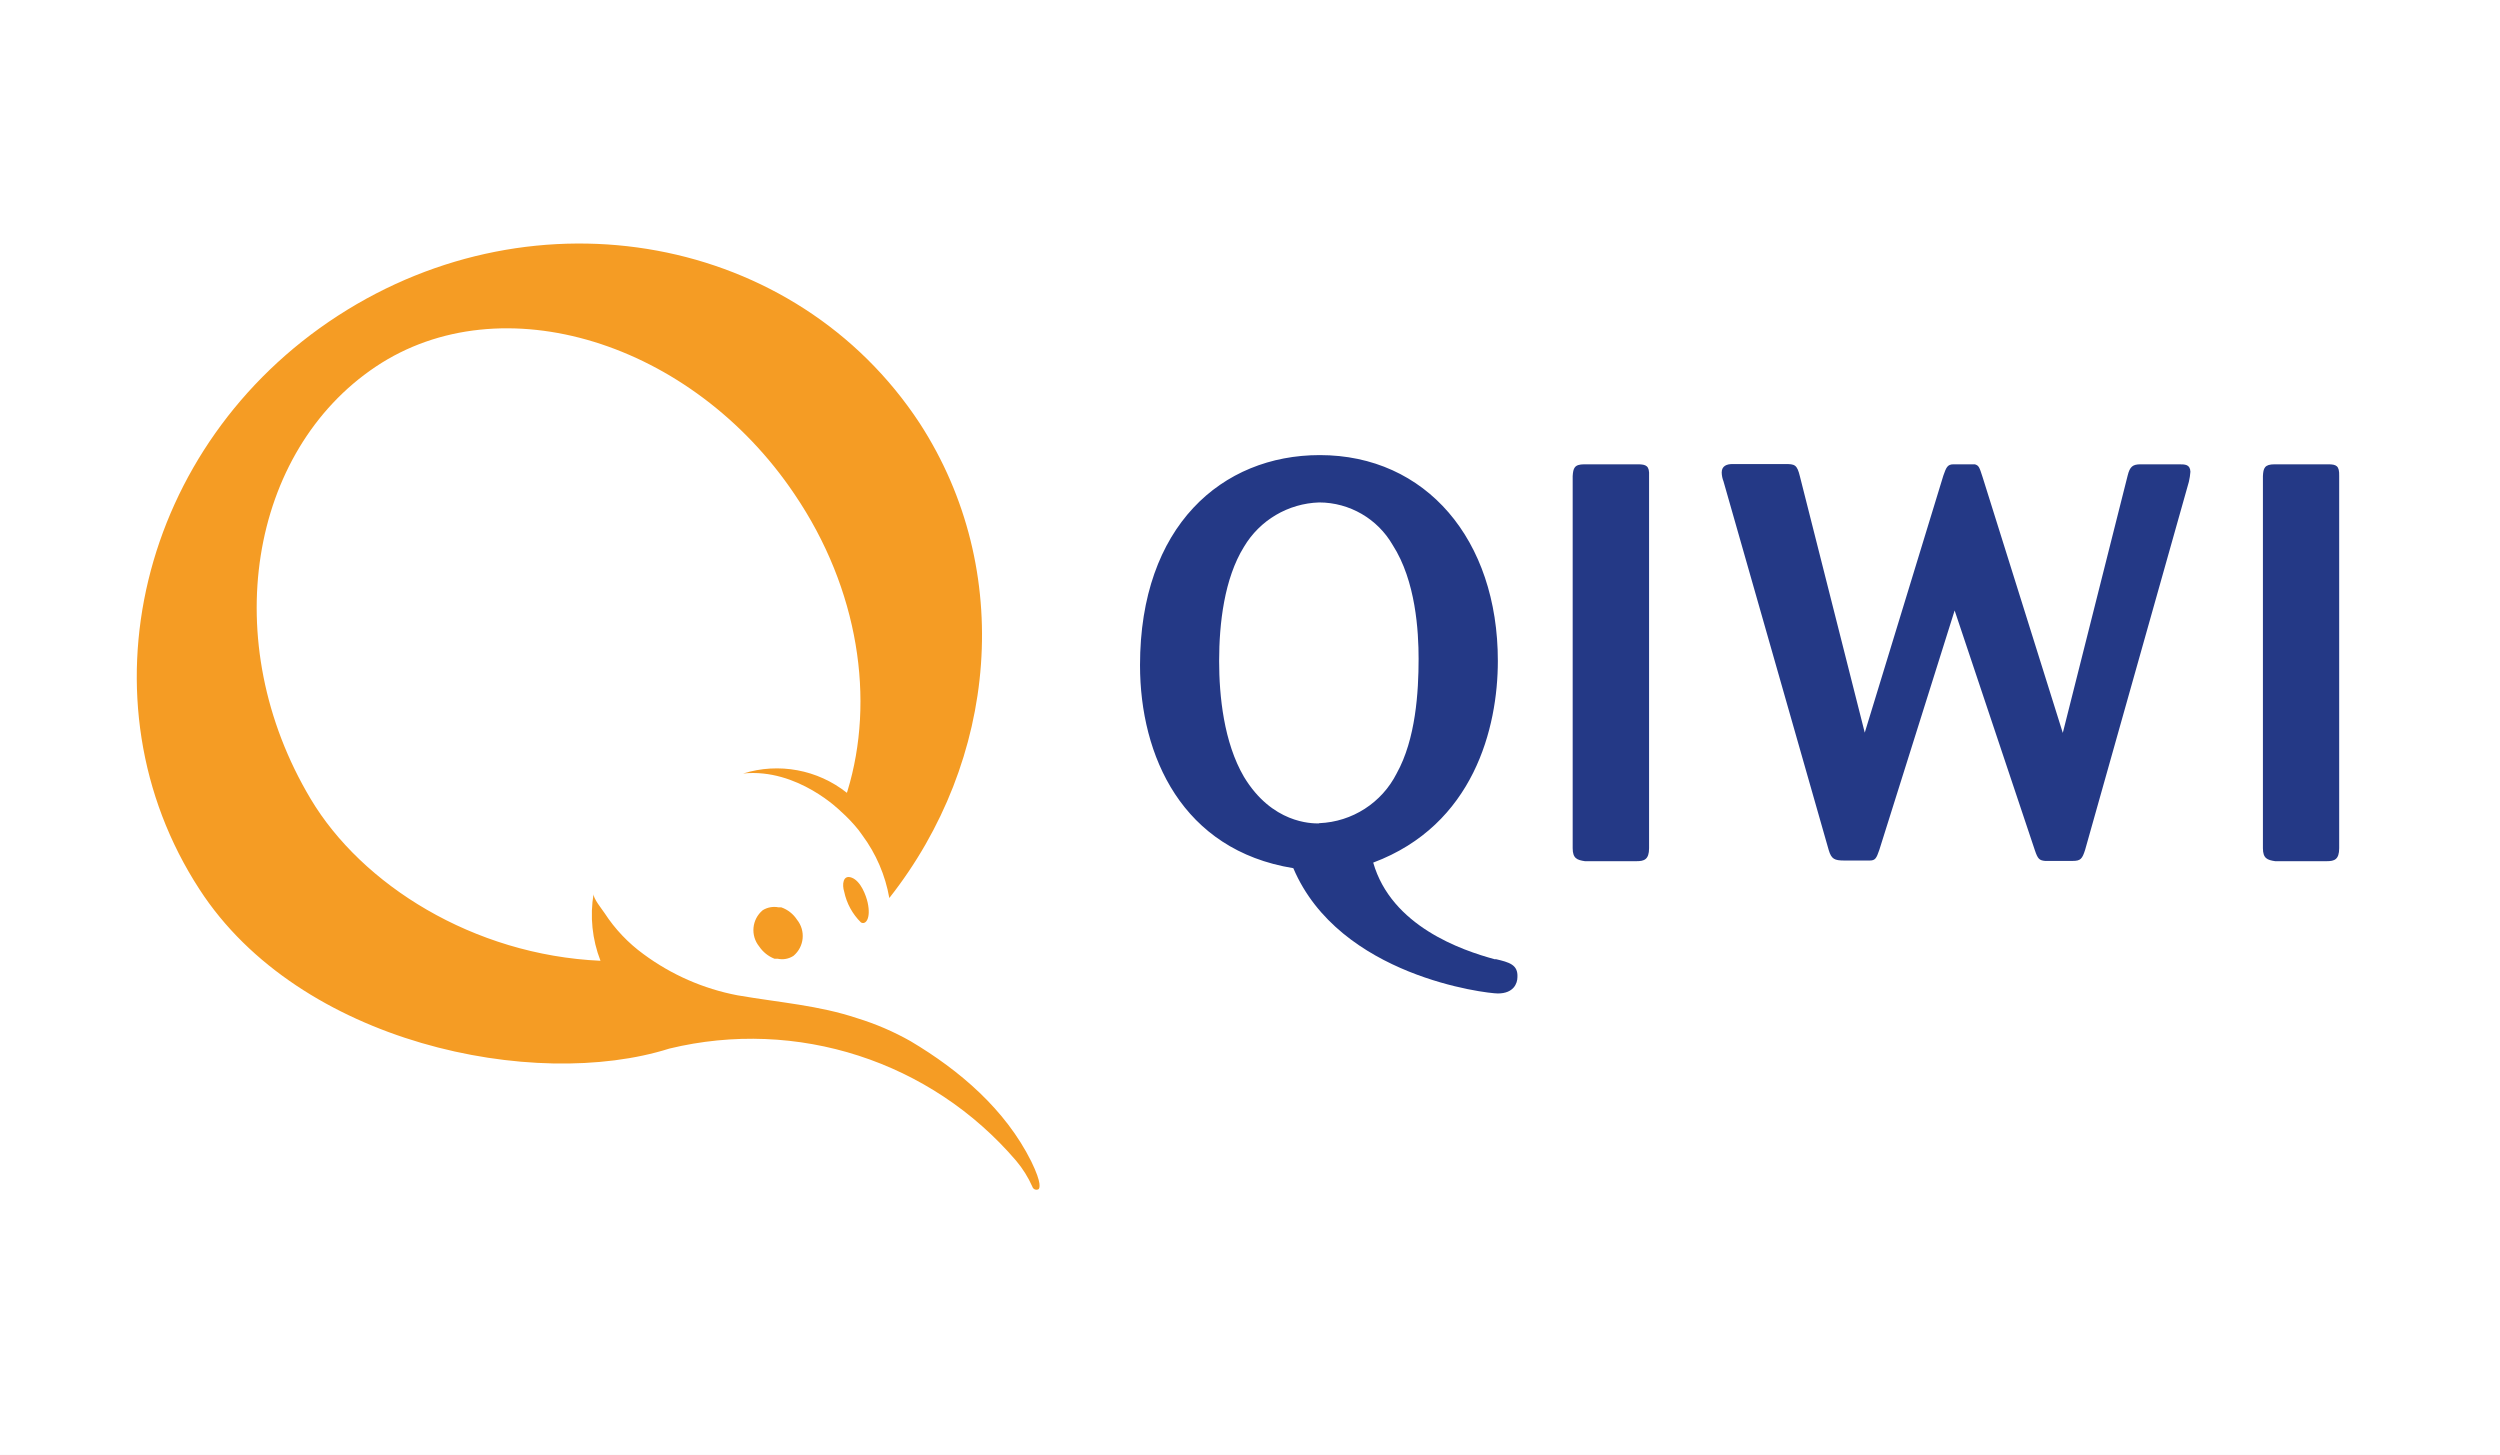
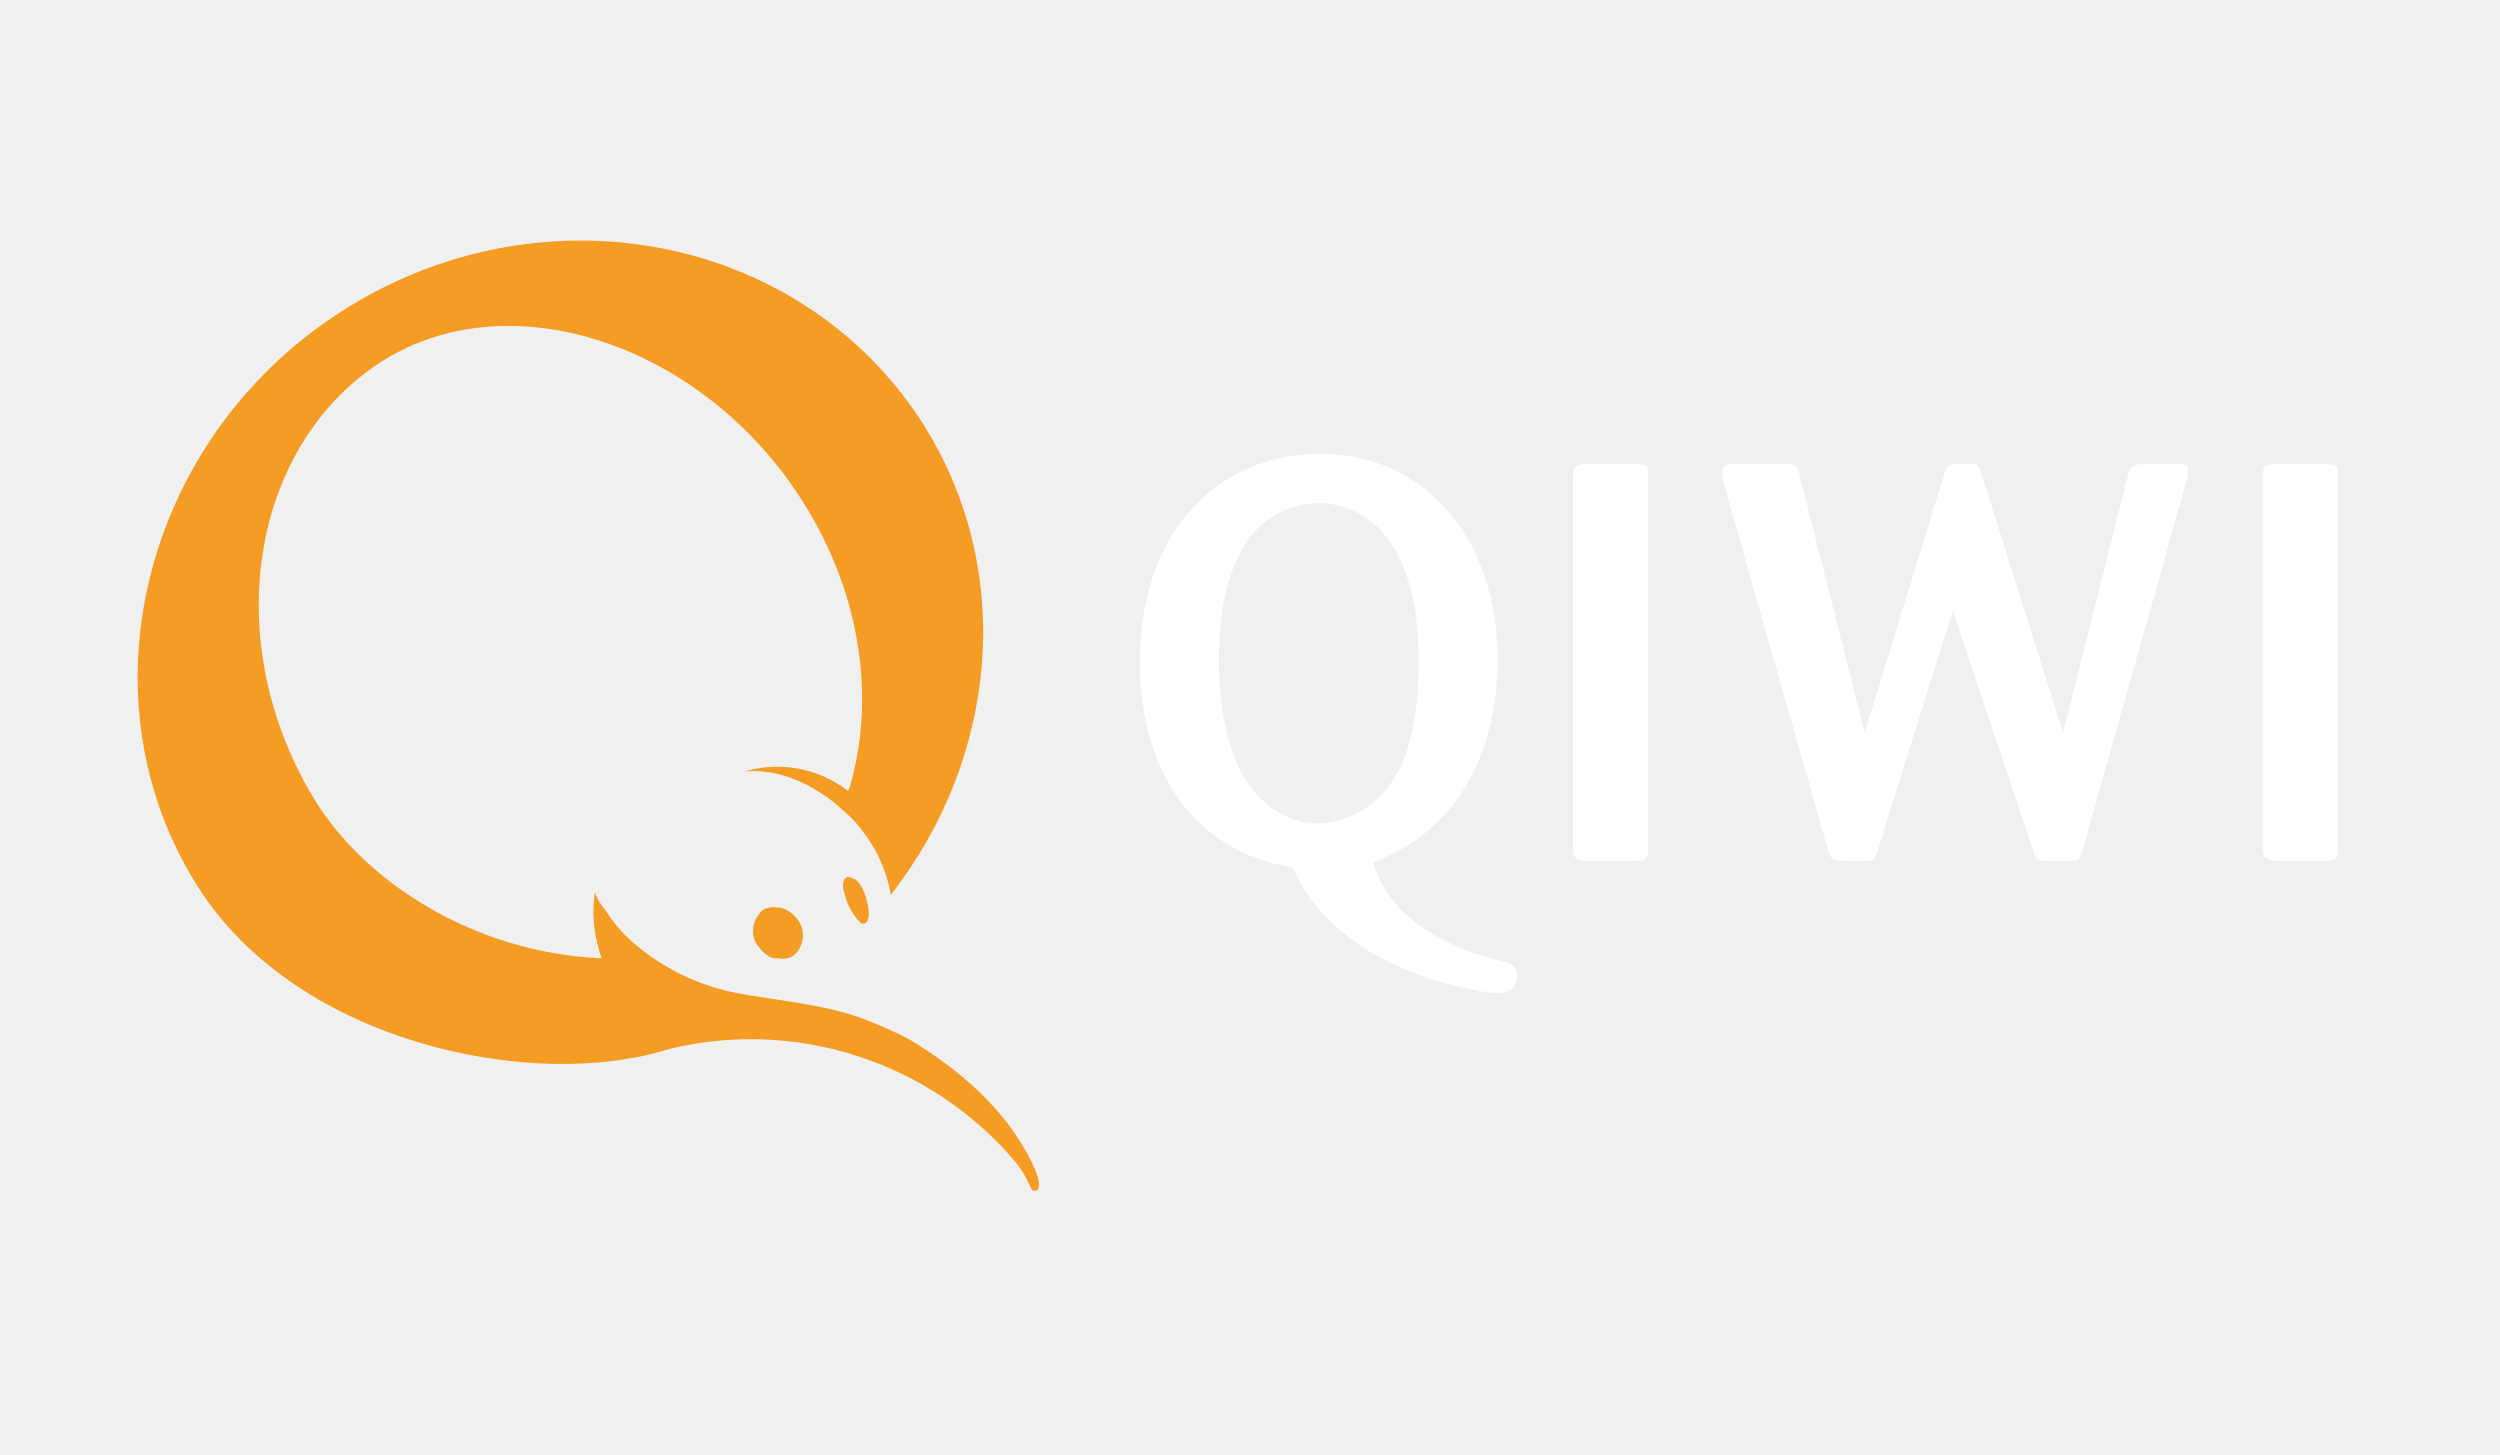
- <svg xmlns="http://www.w3.org/2000/svg" id="Layer_1" data-name="Layer 1" viewBox="0 0 192.76 112.17">
-   <defs>
-     <style>.cls-1{fill:#fff;fill-rule:evenodd;}.cls-2{fill:#243986;}.cls-3{fill:#f59c24;}</style>
-   </defs>
-   <polygon class="cls-1" points="0 0 192.76 0 192.76 112.17 0 112.17 0 0 0 0" />
-   <path id="russia_word" class="cls-2" d="M179.13,69H175c-.78,0-.87.3-.9.91V98.6c0,.79.34.91.94,1h4c.56,0,.94-.12.94-1V69.89C180,69.12,179.77,69,179.13,69ZM125.9,69h-4.12c-.78,0-.86.3-.9.91V98.6c0,.79.34.91.94,1h4c.56,0,.95-.12.95-1V69.89C126.81,69.12,126.55,69,125.9,69Zm-11,38.17c-2.6-.7-8-2.57-9.4-7.46,7.75-2.9,9.61-10.4,9.61-15.55,0-9.36-5.55-15.87-13.73-15.87-7.54,0-13.86,5.47-13.86,16.2,0,7,3.25,14.26,11.82,15.65,3.55,8.35,14.9,9.66,15.77,9.66,1.22,0,1.51-.78,1.51-1.26C116.67,107.58,116,107.4,114.94,107.15Zm-13.6-10.48c-.56,0-3.6,0-5.77-3.6-1.55-2.65-1.91-6.24-1.91-8.92,0-2.91.4-6.36,1.91-8.8a7,7,0,0,1,5.81-3.43A6.56,6.56,0,0,1,107,75.22C108.79,78,109,81.89,109,84c0,2.54-.22,6.19-1.69,8.83A7,7,0,0,1,101.34,96.67ZM167.61,69h-2.94c-.6,0-.83.17-1,.87l-5,19.84L152.49,70c-.26-.82-.3-.9-.6-1h-1.65c-.47,0-.56.25-.78.87L143.4,89.69l-5-19.76c-.22-.91-.4-.95-1.13-.95h-4.07c-.43,0-.83.14-.83.65a2,2,0,0,0,.14.69l8.11,28.42c.21.7.44.81,1.22.81s1.81,0,1.94,0c.43,0,.52-.17.74-.81l5.81-18.47,6.19,18.5c.22.66.35.77.78.81h2.14c.6,0,.73-.16.95-.85l8-28.38a5.15,5.15,0,0,0,.12-.78C168.48,69,168.1,69,167.61,69Z" transform="translate(0.38 -33.2)" />
-   <path id="sign" class="cls-3" d="M65.29,100.87c-.69-.26-.75.56-.58,1.08A4.66,4.66,0,0,0,66,104.32c.36.22.79-.29.52-1.53C66.4,102.26,66,101.14,65.29,100.87Zm-5.43,2.29,0,0h-.05l-.06,0h0l-.1,0a1.69,1.69,0,0,0-1.22.22,2,2,0,0,0-.27,2.8,2.53,2.53,0,0,0,1.17.94h.08l.06,0h0l.1,0a1.6,1.6,0,0,0,1.23-.22,2,2,0,0,0,.27-2.79A2.39,2.39,0,0,0,59.86,103.16Zm19.27,19.58c-2-4-5.5-7-9.3-9.26a20.7,20.7,0,0,0-4.11-1.77c-3-1-5.88-1.19-9.25-1.77a17.79,17.79,0,0,1-7.23-3.17,12,12,0,0,1-3-3.16c-.15-.24-.93-1.18-.85-1.51a9.78,9.78,0,0,0,.53,5.18c-9.81-.44-18.41-5.88-22.34-12.47-7.25-12.13-4.7-26.83,5-33.33s24.4-1.91,32.29,9.81c5,7.36,6.22,15.92,4.1,22.88l-.05.16a8.7,8.7,0,0,0-8-1.49c4.2-.43,7.52,2.91,7.52,2.91a11.8,11.8,0,0,1,1.38,1.45l.29.4a11.44,11.44,0,0,1,2.08,4.84c8.34-10.58,9.72-25.23,2.34-36.61C61,51.32,41,47.62,25.68,57.54S5.57,87.27,15,101.77c7.72,11.93,25.85,15.57,36.23,12.28a26.85,26.85,0,0,1,26.74,8.65,8.38,8.38,0,0,1,1.25,2,.33.33,0,0,0,.48.19C79.76,124.82,80,124.52,79.13,122.74Z" transform="translate(0.38 -33.2)" />
+ <svg xmlns="http://www.w3.org/2000/svg" version="1.1" id="Layer_1" x="0px" y="0px" viewBox="0 0 192.8 112.2" style="enable-background:new 0 0 192.8 112.2;" xml:space="preserve">
+   <style type="text/css">
+ 	.st0{display:none;fill:#FFFFFF;}
+ 	.st1{fill:#FFFFFF;}
+ 	.st2{fill:#F59C24;}
+ </style>
+   <polygon class="st0" points="0,0 192.8,0 192.8,112.2 0,112.2 0,0 " />
+   <path id="russia_word" class="st1" d="M179.5,35.8h-4.1c-0.8,0-0.9,0.3-0.9,0.9v28.7c0,0.8,0.3,0.9,0.9,1h4c0.6,0,0.9-0.1,0.9-1  V36.7C180.4,35.9,180.2,35.8,179.5,35.8z M126.3,35.8h-4.1c-0.8,0-0.9,0.3-0.9,0.9v28.7c0,0.8,0.3,0.9,0.9,1h4c0.6,0,0.9-0.1,0.9-1  V36.7C127.2,35.9,126.9,35.8,126.3,35.8z M115.3,74c-2.6-0.7-8-2.6-9.4-7.5c7.8-2.9,9.6-10.4,9.6-15.6c0-9.4-5.6-15.9-13.7-15.9  c-7.5,0-13.9,5.5-13.9,16.2c0,7,3.2,14.3,11.8,15.7c3.6,8.3,14.9,9.7,15.8,9.7c1.2,0,1.5-0.8,1.5-1.3C117,74.4,116.4,74.2,115.3,74  L115.3,74z M101.7,63.5c-0.6,0-3.6,0-5.8-3.6C94.4,57.2,94,53.6,94,51c0-2.9,0.4-6.4,1.9-8.8c1.2-2.1,3.4-3.4,5.8-3.4  c2.3,0,4.5,1.3,5.7,3.3c1.8,2.8,2,6.7,2,8.8c0,2.5-0.2,6.2-1.7,8.8C106.5,61.9,104.3,63.4,101.7,63.5L101.7,63.5z M168,35.8h-2.9  c-0.6,0-0.8,0.2-1,0.9l-5,19.8l-6.2-19.7c-0.3-0.8-0.3-0.9-0.6-1h-1.6c-0.5,0-0.6,0.2-0.8,0.9l-6.1,19.8l-5-19.8  c-0.2-0.9-0.4-0.9-1.1-0.9h-4.1c-0.4,0-0.8,0.1-0.8,0.7c0,0.2,0.1,0.5,0.1,0.7l8.1,28.4c0.2,0.7,0.4,0.8,1.2,0.8s1.8,0,1.9,0  c0.4,0,0.5-0.2,0.7-0.8l5.8-18.5l6.2,18.5c0.2,0.7,0.4,0.8,0.8,0.8h2.1c0.6,0,0.7-0.2,0.9-0.8l8-28.4c0.1-0.3,0.1-0.5,0.1-0.8  C168.9,35.8,168.5,35.8,168,35.8z" />
+   <path id="sign" class="st2" d="M65.7,67.7c-0.7-0.3-0.8,0.6-0.6,1.1c0.2,0.9,0.6,1.7,1.3,2.4c0.4,0.2,0.8-0.3,0.5-1.5  C66.8,69.1,66.4,67.9,65.7,67.7z M60.2,70L60.2,70L60.2,70h-0.1l0,0H60c-0.4-0.1-0.9,0-1.2,0.2c-0.8,0.7-1,2-0.3,2.8  c0.3,0.4,0.7,0.8,1.2,0.9h0.1h0.1l0,0H60c0.4,0.1,0.9,0,1.2-0.2c0.8-0.7,1-1.9,0.3-2.8C61.2,70.5,60.7,70.1,60.2,70z M79.5,89.5  c-2-4-5.5-7-9.3-9.3c-1.3-0.7-2.7-1.3-4.1-1.8c-3-1-5.9-1.2-9.2-1.8c-2.6-0.5-5.1-1.6-7.2-3.2c-1.2-0.9-2.2-1.9-3-3.2  c-0.2-0.2-0.9-1.2-0.8-1.5c-0.3,1.7-0.1,3.5,0.5,5.2c-9.8-0.4-18.4-5.9-22.3-12.5c-7.2-12.1-4.7-26.8,5-33.3s24.4-1.9,32.3,9.8  c5,7.4,6.2,15.9,4.1,22.9l-0.1,0.2c-2.3-1.8-5.3-2.3-8-1.5c4.2-0.4,7.5,2.9,7.5,2.9c0.5,0.4,1,0.9,1.4,1.4l0.3,0.4  c1.1,1.4,1.8,3.1,2.1,4.8c8.3-10.6,9.7-25.2,2.3-36.6c-9.5-14.5-29.5-18.2-44.8-8.3S6,54.1,15.4,68.6c7.7,11.9,25.8,15.6,36.2,12.3  c9.8-2.4,20.2,1,26.7,8.7c0.5,0.6,0.9,1.3,1.2,2c0.1,0.2,0.2,0.3,0.4,0.2c0,0,0,0,0.1,0C80.1,91.6,80.4,91.3,79.5,89.5z" />
</svg>
